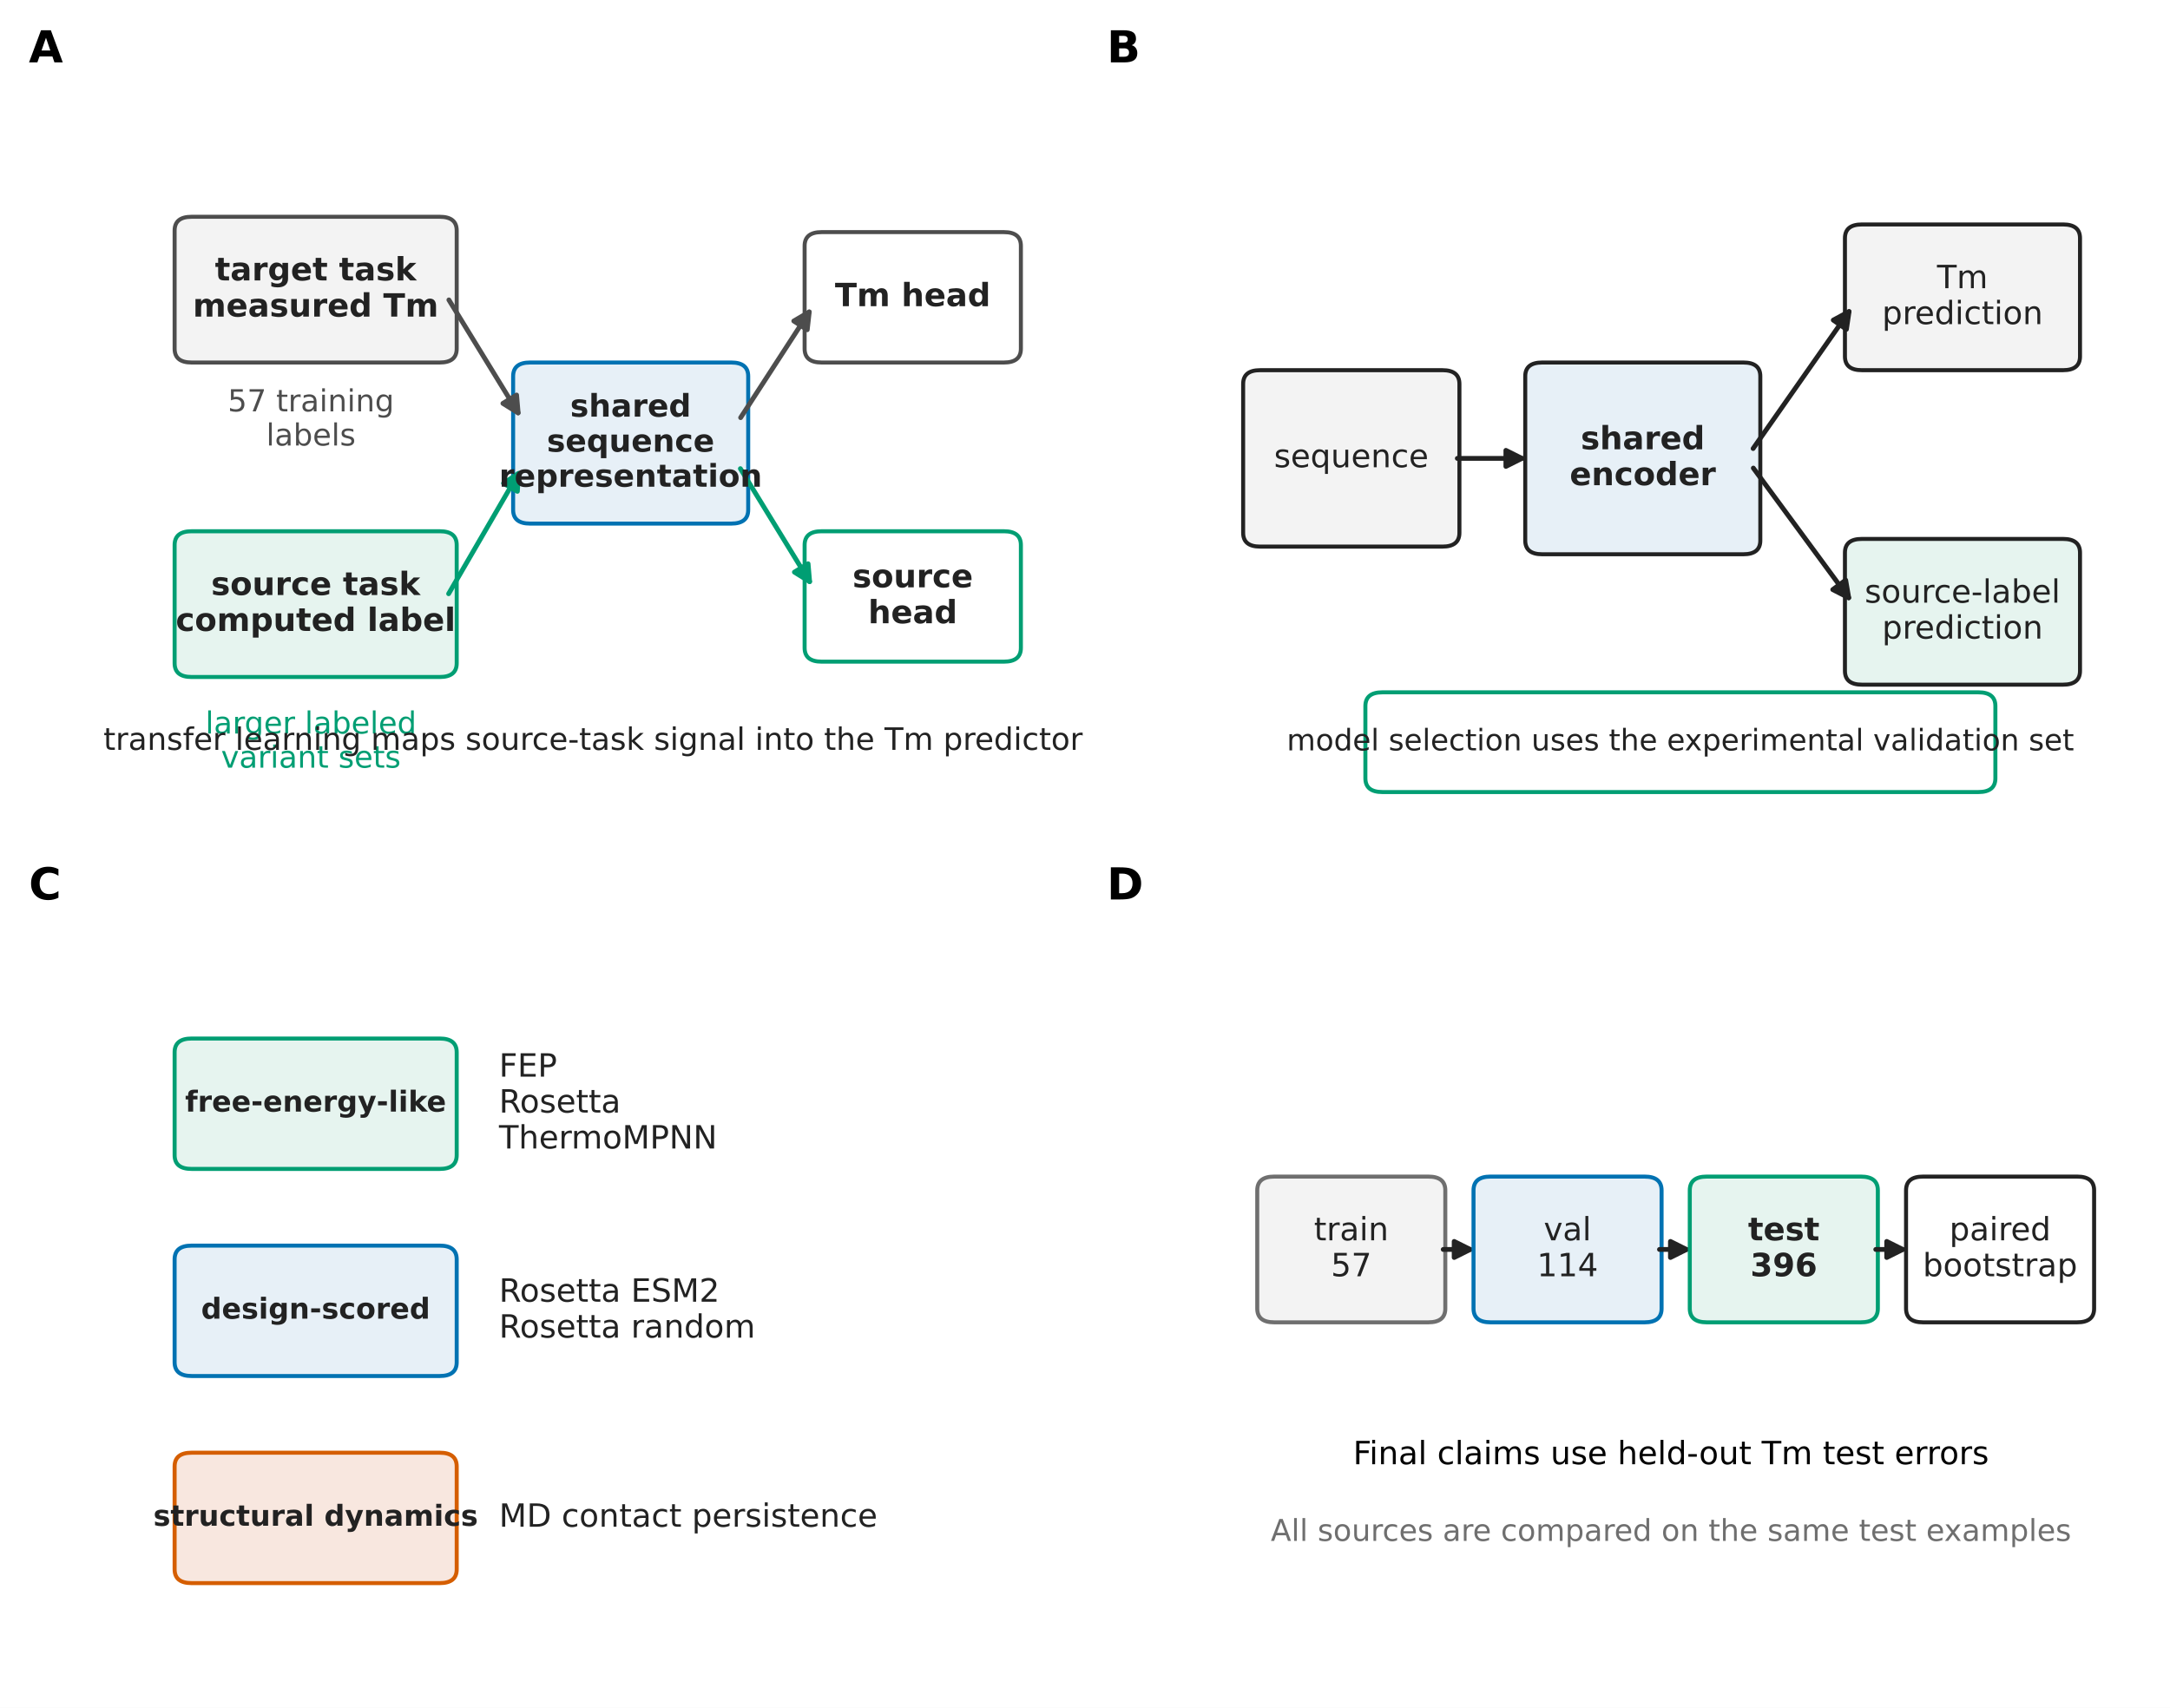
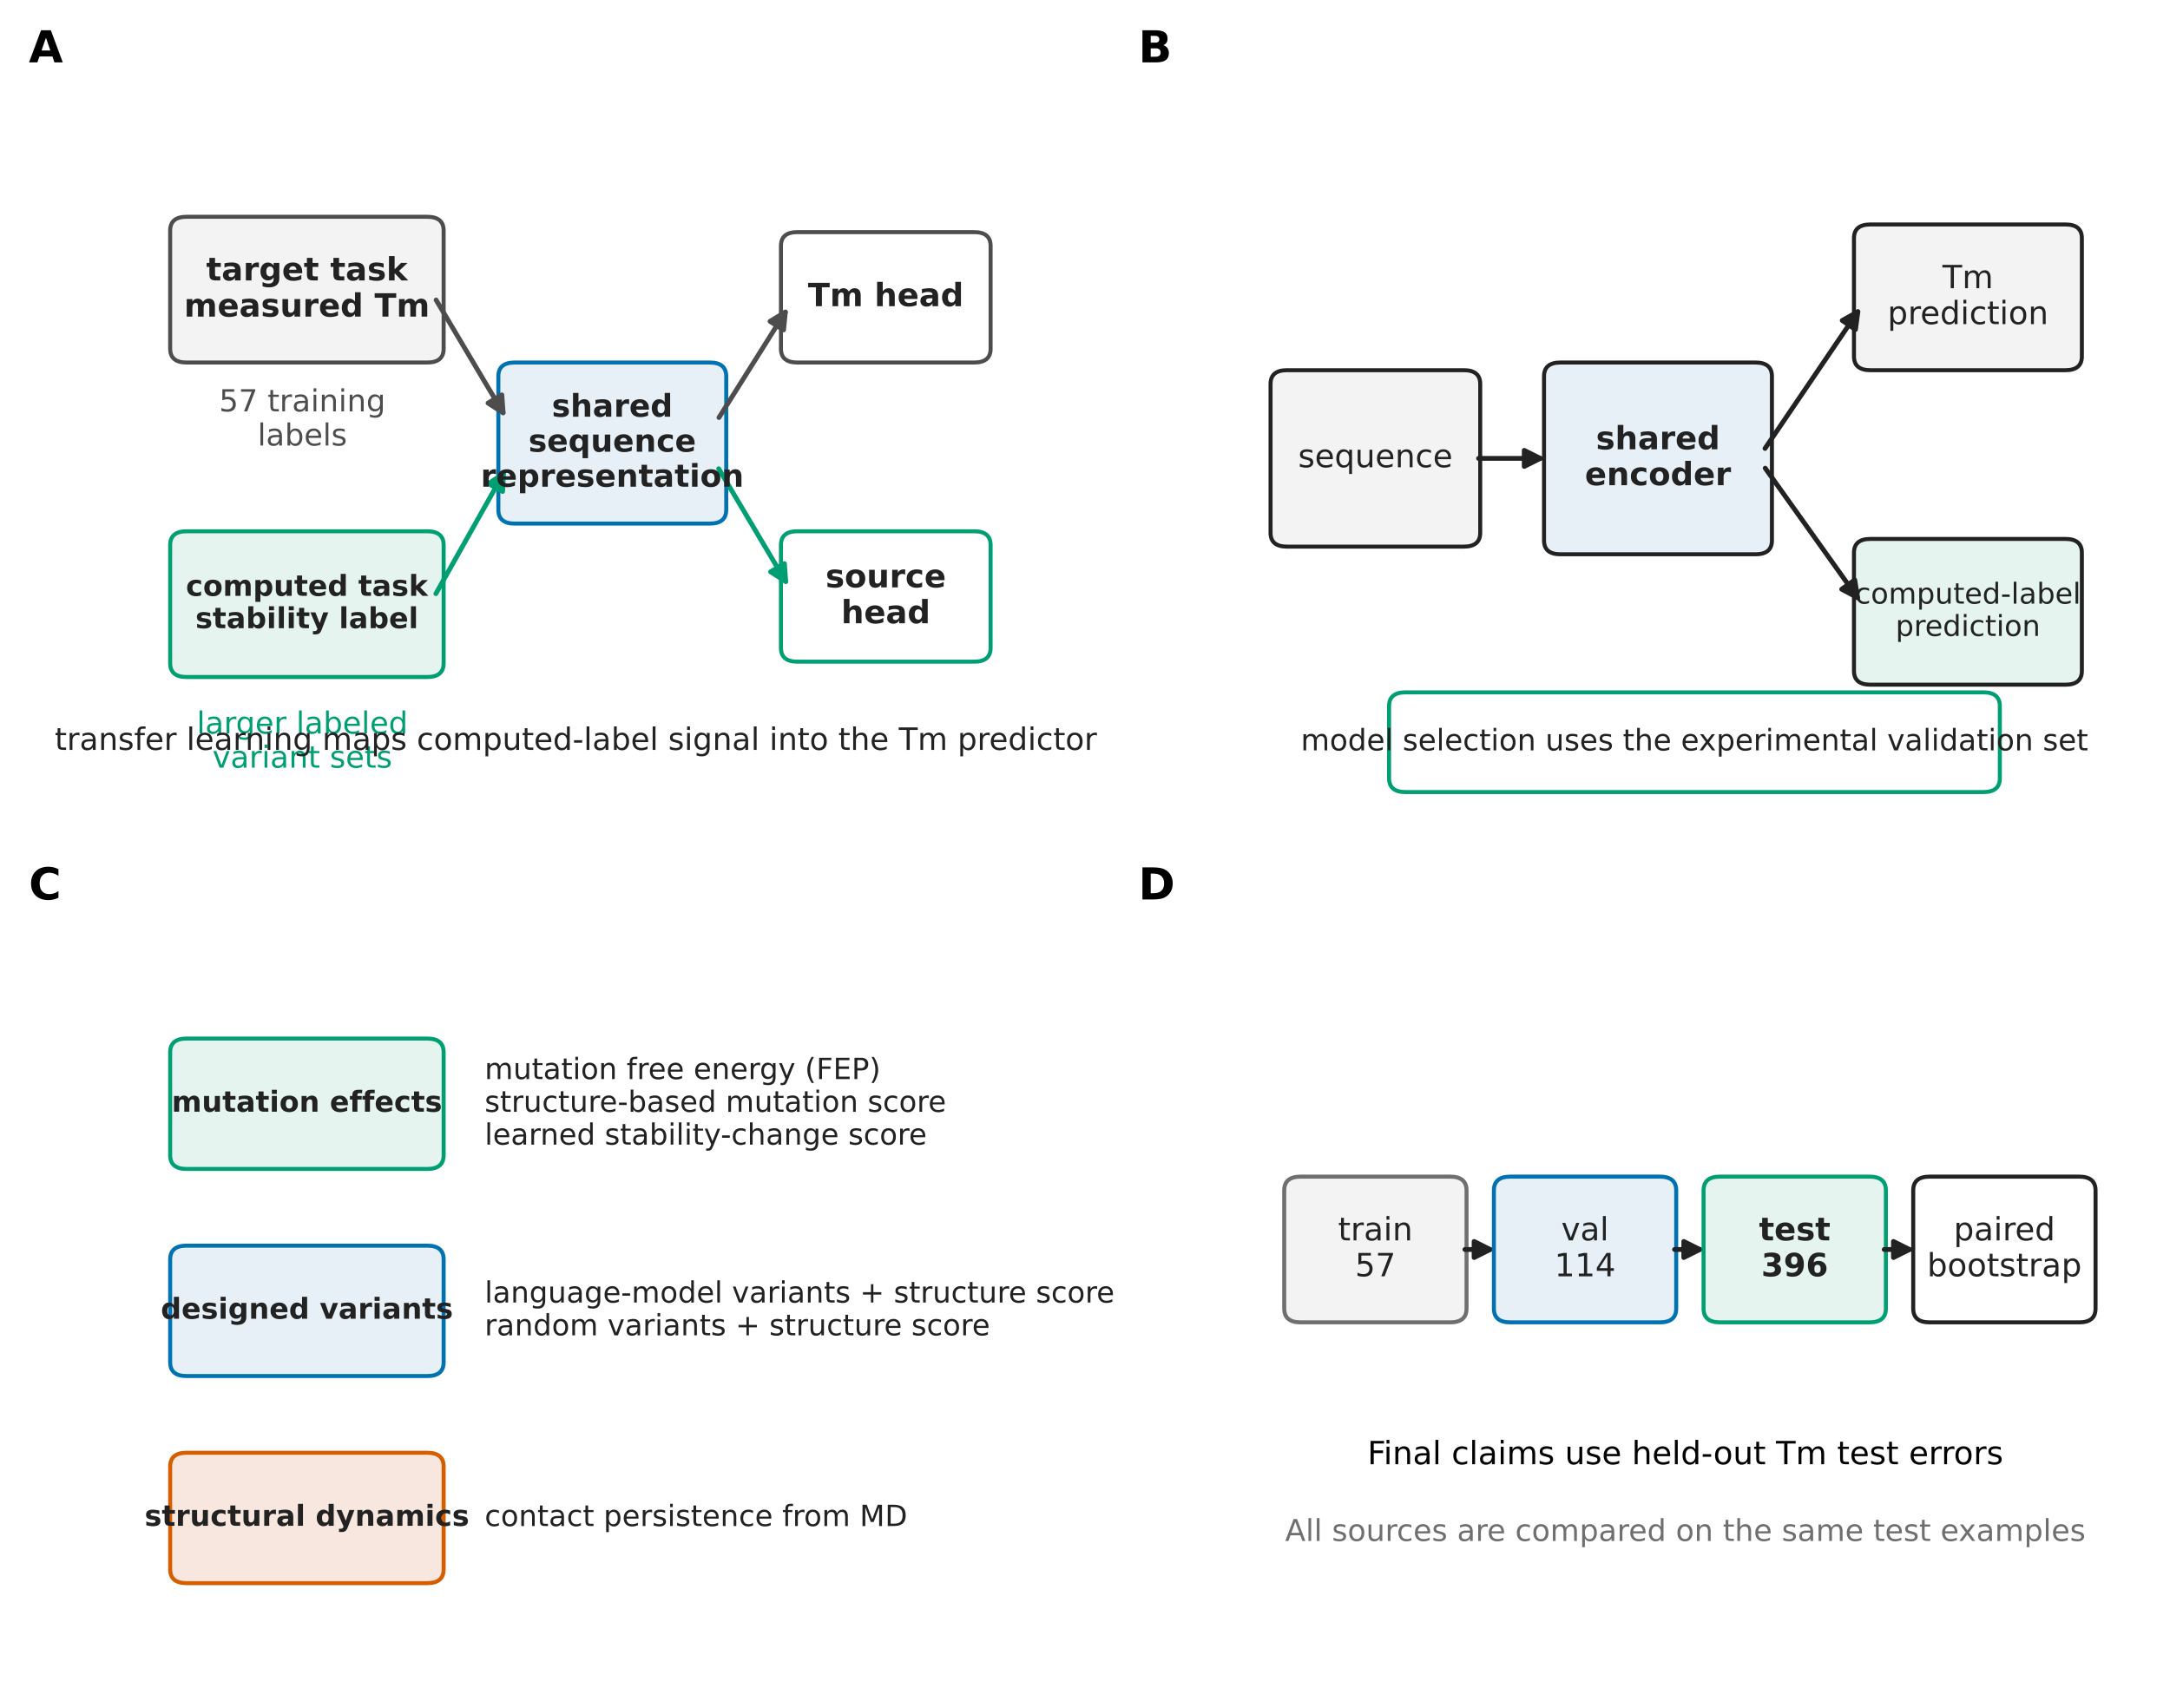
- <svg xmlns="http://www.w3.org/2000/svg" width="541.206pt" height="426pt" viewBox="0 0 541.206 426" version="1.1">
+ <svg xmlns="http://www.w3.org/2000/svg" width="541.191pt" height="426pt" viewBox="0 0 541.191 426" version="1.1">
  <defs>
    <style type="text/css">*{stroke-linejoin: round; stroke-linecap: butt}</style>
  </defs>
  <g id="figure_1">
    <g id="patch_1">
-       <path d="M 0 426  L 541.206 426  L 541.206 0  L 0 0  z " style="fill: #ffffff" />
+       <path d="M 0 426  L 541.191 426  L 541.191 0  L 0 0  z " style="fill: #ffffff" />
    </g>
    <g id="axes_1">
      <g id="patch_2">
-         <path d="M 30.651 210  L 265.166 210  L 265.166 18.679  L 30.651 18.679  z " style="fill: #ffffff" />
+         <path d="M 29.935 210  L 257.285 210  L 257.285 18.679  L 29.935 18.679  z " style="fill: #ffffff" />
      </g>
      <g id="patch_3">
-         <path d="M 47.771 90.424  L 109.683 90.424  Q 113.904 90.424 113.904 86.981  L 113.904 57.517  Q 113.904 54.073 109.683 54.073  L 47.771 54.073  Q 43.55 54.073 43.55 57.517  L 43.55 86.981  Q 43.55 90.424 47.771 90.424  z " clip-path="url(#p9fc28507fa)" style="fill: #f3f3f3; stroke: #4d4d4d; stroke-linejoin: miter" />
+         <path d="M 46.532 90.424  L 106.552 90.424  Q 110.644 90.424 110.644 86.981  L 110.644 57.517  Q 110.644 54.073 106.552 54.073  L 46.532 54.073  Q 42.439 54.073 42.439 57.517  L 42.439 86.981  Q 42.439 90.424 46.532 90.424  z " clip-path="url(#p3727a28bfd)" style="fill: #f3f3f3; stroke: #4d4d4d; stroke-linejoin: miter" />
      </g>
      <g id="patch_4">
-         <path d="M 47.771 168.866  L 109.683 168.866  Q 113.904 168.866 113.904 165.422  L 113.904 135.959  Q 113.904 132.515 109.683 132.515  L 47.771 132.515  Q 43.55 132.515 43.55 135.959  L 43.55 165.422  Q 43.55 168.866 47.771 168.866  z " clip-path="url(#p9fc28507fa)" style="fill: #e6f4ef; stroke: #009e73; stroke-linejoin: miter" />
+         <path d="M 46.532 168.866  L 106.552 168.866  Q 110.644 168.866 110.644 165.422  L 110.644 135.959  Q 110.644 132.515 106.552 132.515  L 46.532 132.515  Q 42.439 132.515 42.439 135.959  L 42.439 165.422  Q 42.439 168.866 46.532 168.866  z " clip-path="url(#p3727a28bfd)" style="fill: #e6f4ef; stroke: #009e73; stroke-linejoin: miter" />
      </g>
      <g id="patch_5">
-         <path d="M 132.196 130.602  L 182.382 130.602  Q 186.604 130.602 186.604 127.158  L 186.604 93.868  Q 186.604 90.424 182.382 90.424  L 132.196 90.424  Q 127.975 90.424 127.975 93.868  L 127.975 127.158  Q 127.975 130.602 132.196 130.602  z " clip-path="url(#p9fc28507fa)" style="fill: #e7f0f7; stroke: #0072b2; stroke-linejoin: miter" />
+         <path d="M 128.378 130.602  L 177.031 130.602  Q 181.123 130.602 181.123 127.158  L 181.123 93.868  Q 181.123 90.424 177.031 90.424  L 128.378 90.424  Q 124.285 90.424 124.285 93.868  L 124.285 127.158  Q 124.285 130.602 128.378 130.602  z " clip-path="url(#p3727a28bfd)" style="fill: #e7f0f7; stroke: #0072b2; stroke-linejoin: miter" />
      </g>
      <g id="patch_6">
-         <path d="M 204.896 90.424  L 250.392 90.424  Q 254.613 90.424 254.613 86.981  L 254.613 61.344  Q 254.613 57.9 250.392 57.9  L 204.896 57.9  Q 200.675 57.9 200.675 61.344  L 200.675 86.981  Q 200.675 90.424 204.896 90.424  z " clip-path="url(#p9fc28507fa)" style="fill: #ffffff; stroke: #4d4d4d; stroke-linejoin: miter" />
+         <path d="M 198.856 90.424  L 242.962 90.424  Q 247.055 90.424 247.055 86.981  L 247.055 61.344  Q 247.055 57.9 242.962 57.9  L 198.856 57.9  Q 194.764 57.9 194.764 61.344  L 194.764 86.981  Q 194.764 90.424 198.856 90.424  z " clip-path="url(#p3727a28bfd)" style="fill: #ffffff; stroke: #4d4d4d; stroke-linejoin: miter" />
      </g>
      <g id="patch_7">
-         <path d="M 204.896 165.039  L 250.392 165.039  Q 254.613 165.039 254.613 161.595  L 254.613 135.959  Q 254.613 132.515 250.392 132.515  L 204.896 132.515  Q 200.675 132.515 200.675 135.959  L 200.675 161.595  Q 200.675 165.039 204.896 165.039  z " clip-path="url(#p9fc28507fa)" style="fill: #ffffff; stroke: #009e73; stroke-linejoin: miter" />
+         <path d="M 198.856 165.039  L 242.962 165.039  Q 247.055 165.039 247.055 161.595  L 247.055 135.959  Q 247.055 132.515 242.962 132.515  L 198.856 132.515  Q 194.764 132.515 194.764 135.959  L 194.764 161.595  Q 194.764 165.039 198.856 165.039  z " clip-path="url(#p3727a28bfd)" style="fill: #ffffff; stroke: #009e73; stroke-linejoin: miter" />
      </g>
      <g id="patch_8">
-         <path d="M 111.956 74.809  Q 120.941 89.469 129.225 102.986  " clip-path="url(#p9fc28507fa)" style="fill: none; stroke: #4d4d4d; stroke-width: 1.2; stroke-linecap: round" />
-         <path d="M 128.84 98.531  L 129.225 102.986  L 125.429 100.621  z " clip-path="url(#p9fc28507fa)" style="fill: #4d4d4d; stroke: #4d4d4d; stroke-width: 1.2; stroke-linecap: round" />
+         <path d="M 108.765 74.826  Q 117.464 89.467 125.478 102.955  " clip-path="url(#p3727a28bfd)" style="fill: none; stroke: #4d4d4d; stroke-width: 1.2; stroke-linecap: round" />
+         <path d="M 125.154 98.494  L 125.478 102.955  L 121.716 100.537  z " clip-path="url(#p3727a28bfd)" style="fill: #4d4d4d; stroke: #4d4d4d; stroke-width: 1.2; stroke-linecap: round" />
      </g>
      <g id="patch_9">
-         <path d="M 111.892 148.097  Q 120.94 132.514 129.314 118.092  " clip-path="url(#p9fc28507fa)" style="fill: none; stroke: #009e73; stroke-width: 1.2; stroke-linecap: round" />
-         <path d="M 125.576 120.547  L 129.314 118.092  L 129.035 122.555  z " clip-path="url(#p9fc28507fa)" style="fill: #009e73; stroke: #009e73; stroke-width: 1.2; stroke-linecap: round" />
+         <path d="M 108.707 148.074  Q 117.465 132.514 125.566 118.123  " clip-path="url(#p3727a28bfd)" style="fill: none; stroke: #009e73; stroke-width: 1.2; stroke-linecap: round" />
+         <path d="M 121.861 120.628  L 125.566 118.123  L 125.346 122.59  z " clip-path="url(#p3727a28bfd)" style="fill: #009e73; stroke: #009e73; stroke-width: 1.2; stroke-linecap: round" />
      </g>
      <g id="patch_10">
-         <path d="M 184.717 104.173  Q 193.638 90.426 201.829 77.804  " clip-path="url(#p9fc28507fa)" style="fill: none; stroke: #4d4d4d; stroke-width: 1.2; stroke-linecap: round" />
-         <path d="M 197.974 80.071  L 201.829 77.804  L 201.329 82.248  z " clip-path="url(#p9fc28507fa)" style="fill: #4d4d4d; stroke: #4d4d4d; stroke-width: 1.2; stroke-linecap: round" />
+         <path d="M 179.309 104.15  Q 187.944 90.424 195.864 77.834  " clip-path="url(#p3727a28bfd)" style="fill: none; stroke: #4d4d4d; stroke-width: 1.2; stroke-linecap: round" />
+         <path d="M 192.041 80.155  L 195.864 77.834  L 195.427 82.285  z " clip-path="url(#p3727a28bfd)" style="fill: #4d4d4d; stroke: #4d4d4d; stroke-width: 1.2; stroke-linecap: round" />
      </g>
      <g id="patch_11">
-         <path d="M 184.655 116.899  Q 193.64 131.56 201.924 145.077  " clip-path="url(#p9fc28507fa)" style="fill: none; stroke: #009e73; stroke-width: 1.2; stroke-linecap: round" />
-         <path d="M 201.539 140.621  L 201.924 145.077  L 198.129 142.711  z " clip-path="url(#p9fc28507fa)" style="fill: #009e73; stroke: #009e73; stroke-width: 1.2; stroke-linecap: round" />
+         <path d="M 179.244 116.916  Q 187.943 131.557 195.957 145.045  " clip-path="url(#p3727a28bfd)" style="fill: none; stroke: #009e73; stroke-width: 1.2; stroke-linecap: round" />
+         <path d="M 195.633 140.585  L 195.957 145.045  L 192.194 142.628  z " clip-path="url(#p3727a28bfd)" style="fill: #009e73; stroke: #009e73; stroke-width: 1.2; stroke-linecap: round" />
      </g>
      <g id="matplotlib.axis_1" />
      <g id="matplotlib.axis_2" />
      <g id="text_1">
-         <text style="font-weight: 700; font-size: 8px; font-family: 'DejaVu Sans'; fill: #222222" transform="translate(53.61073 69.94603)">target task</text>
-         <text style="font-weight: 700; font-size: 8px; font-family: 'DejaVu Sans'; fill: #222222" transform="translate(48.0801 78.96678)">measured Tm</text>
+         <text style="font-weight: 700; font-size: 8px; font-family: 'DejaVu Sans'; fill: #222222" transform="translate(51.42561 69.94603)">target task</text>
+         <text style="font-weight: 700; font-size: 8px; font-family: 'DejaVu Sans'; fill: #222222" transform="translate(45.89499 78.96678)">measured Tm</text>
      </g>
      <g id="text_2">
-         <text style="font-weight: 700; font-size: 8px; font-family: 'DejaVu Sans'; fill: #222222" transform="translate(52.64948 148.4186)">source task</text>
-         <text style="font-weight: 700; font-size: 8px; font-family: 'DejaVu Sans'; fill: #222222" transform="translate(43.8301 157.3769)">computed label</text>
+         <text style="font-weight: 700; font-size: 7.2px; font-family: 'DejaVu Sans'; fill: #222222" transform="translate(46.3643 148.6176)">computed task</text>
+         <text style="font-weight: 700; font-size: 7.2px; font-family: 'DejaVu Sans'; fill: #222222" transform="translate(48.73299 156.6801)">stability label</text>
      </g>
      <g id="text_3">
-         <text style="font-weight: 700; font-size: 7.8px; font-family: 'DejaVu Sans'; fill: #222222" transform="translate(142.2 103.931)">shared</text>
-         <text style="font-weight: 700; font-size: 7.8px; font-family: 'DejaVu Sans'; fill: #222222" transform="translate(136.3763 112.6653)">sequence</text>
-         <text style="font-weight: 700; font-size: 7.8px; font-family: 'DejaVu Sans'; fill: #222222" transform="translate(124.4654 121.3996)">representation</text>
+         <text style="font-weight: 700; font-size: 7.8px; font-family: 'DejaVu Sans'; fill: #222222" transform="translate(137.6149 103.931)">shared</text>
+         <text style="font-weight: 700; font-size: 7.8px; font-family: 'DejaVu Sans'; fill: #222222" transform="translate(131.7911 112.6653)">sequence</text>
+         <text style="font-weight: 700; font-size: 7.8px; font-family: 'DejaVu Sans'; fill: #222222" transform="translate(119.8803 121.3996)">representation</text>
      </g>
      <g id="text_4">
-         <text style="font-weight: 700; font-size: 8px; font-family: 'DejaVu Sans'; text-anchor: middle; fill: #222222" x="227.644" y="76.37" transform="rotate(-0 227.6438 76.36961)">Tm head</text>
+         <text style="font-weight: 700; font-size: 8px; font-family: 'DejaVu Sans'; text-anchor: middle; fill: #222222" x="220.909" y="76.37" transform="rotate(-0 220.9093 76.36961)">Tm head</text>
      </g>
      <g id="text_5">
-         <text style="font-weight: 700; font-size: 8px; font-family: 'DejaVu Sans'; fill: #222222" transform="translate(212.6107 146.5054)">source</text>
-         <text style="font-weight: 700; font-size: 8px; font-family: 'DejaVu Sans'; fill: #222222" transform="translate(216.5207 155.4636)">head</text>
+         <text style="font-weight: 700; font-size: 8px; font-family: 'DejaVu Sans'; fill: #222222" transform="translate(205.8762 146.5054)">source</text>
+         <text style="font-weight: 700; font-size: 8px; font-family: 'DejaVu Sans'; fill: #222222" transform="translate(209.7862 155.4636)">head</text>
      </g>
      <g id="text_6">
-         <text style="font-size: 7.6px; font-family: 'DejaVu Sans'; fill: #4d4d4d" transform="translate(56.79037 102.6153)">57 training</text>
-         <text style="font-size: 7.6px; font-family: 'DejaVu Sans'; fill: #4d4d4d" transform="translate(66.38418 111.1256)">labels</text>
+         <text style="font-size: 7.6px; font-family: 'DejaVu Sans'; fill: #4d4d4d" transform="translate(54.64108 102.6153)">57 training</text>
+         <text style="font-size: 7.6px; font-family: 'DejaVu Sans'; fill: #4d4d4d" transform="translate(64.23489 111.1256)">labels</text>
      </g>
      <g id="text_7">
-         <text style="font-size: 7.6px; font-family: 'DejaVu Sans'; fill: #009e73" transform="translate(51.21268 182.9698)">larger labeled</text>
-         <text style="font-size: 7.6px; font-family: 'DejaVu Sans'; fill: #009e73" transform="translate(55.13737 191.4802)">variant sets</text>
+         <text style="font-size: 7.6px; font-family: 'DejaVu Sans'; fill: #009e73" transform="translate(49.06339 182.9698)">larger labeled</text>
+         <text style="font-size: 7.6px; font-family: 'DejaVu Sans'; fill: #009e73" transform="translate(52.98808 191.4802)">variant sets</text>
      </g>
      <g id="text_8">
-         <text style="font-size: 7.7px; font-family: 'DejaVu Sans'; text-anchor: middle; fill: #222222" x="147.909" y="187.041" transform="rotate(-0 147.9088 187.0411)">transfer learning maps source-task signal into the Tm predictor</text>
+         <text style="font-size: 7.7px; font-family: 'DejaVu Sans'; text-anchor: middle; fill: #222222" x="143.61" y="187.041" transform="rotate(-0 143.6102 187.0411)">transfer learning maps computed-label signal into the Tm predictor</text>
      </g>
      <g id="text_9">
        <text style="font-weight: 700; font-size: 11px; font-family: 'DejaVu Sans'; text-anchor: start" x="7.2" y="15.558" transform="rotate(-0 7.2 15.55828)">A</text>
      </g>
    </g>
    <g id="axes_2">
      <g id="patch_12">
-         <path d="M 299.491 210  L 534.006 210  L 534.006 18.679  L 299.491 18.679  z " style="fill: #ffffff" />
+         <path d="M 306.64 210  L 533.991 210  L 533.991 18.679  L 306.64 18.679  z " style="fill: #ffffff" />
      </g>
      <g id="patch_13">
-         <path d="M 314.266 136.341  L 359.762 136.341  Q 363.983 136.341 363.983 132.897  L 363.983 95.781  Q 363.983 92.338 359.762 92.338  L 314.266 92.338  Q 310.045 92.338 310.045 95.781  L 310.045 132.897  Q 310.045 136.341 314.266 136.341  z " clip-path="url(#pe6a074acd5)" style="fill: #f3f3f3; stroke: #222222; stroke-linejoin: miter" />
+         <path d="M 320.964 136.341  L 365.07 136.341  Q 369.162 136.341 369.162 132.897  L 369.162 95.781  Q 369.162 92.338 365.07 92.338  L 320.964 92.338  Q 316.871 92.338 316.871 95.781  L 316.871 132.897  Q 316.871 136.341 320.964 136.341  z " clip-path="url(#p5c2b5d89ab)" style="fill: #f3f3f3; stroke: #222222; stroke-linejoin: miter" />
      </g>
      <g id="patch_14">
-         <path d="M 384.62 138.254  L 434.806 138.254  Q 439.028 138.254 439.028 134.811  L 439.028 93.868  Q 439.028 90.424 434.806 90.424  L 384.62 90.424  Q 380.399 90.424 380.399 93.868  L 380.399 134.811  Q 380.399 138.254 384.62 138.254  z " clip-path="url(#pe6a074acd5)" style="fill: #e7f0f7; stroke: #222222; stroke-linejoin: miter" />
+         <path d="M 389.169 138.254  L 437.822 138.254  Q 441.914 138.254 441.914 134.811  L 441.914 93.868  Q 441.914 90.424 437.822 90.424  L 389.169 90.424  Q 385.076 90.424 385.076 93.868  L 385.076 134.811  Q 385.076 138.254 389.169 138.254  z " clip-path="url(#p5c2b5d89ab)" style="fill: #e7f0f7; stroke: #222222; stroke-linejoin: miter" />
      </g>
      <g id="patch_15">
-         <path d="M 464.355 92.338  L 514.541 92.338  Q 518.763 92.338 518.763 88.894  L 518.763 59.43  Q 518.763 55.987 514.541 55.987  L 464.355 55.987  Q 460.134 55.987 460.134 59.43  L 460.134 88.894  Q 460.134 92.338 464.355 92.338  z " clip-path="url(#pe6a074acd5)" style="fill: #f3f3f3; stroke: #222222; stroke-linejoin: miter" />
+         <path d="M 466.468 92.338  L 515.121 92.338  Q 519.213 92.338 519.213 88.894  L 519.213 59.43  Q 519.213 55.987 515.121 55.987  L 466.468 55.987  Q 462.375 55.987 462.375 59.43  L 462.375 88.894  Q 462.375 92.338 466.468 92.338  z " clip-path="url(#p5c2b5d89ab)" style="fill: #f3f3f3; stroke: #222222; stroke-linejoin: miter" />
      </g>
      <g id="patch_16">
-         <path d="M 464.355 170.779  L 514.541 170.779  Q 518.763 170.779 518.763 167.335  L 518.763 137.872  Q 518.763 134.428 514.541 134.428  L 464.355 134.428  Q 460.134 134.428 460.134 137.872  L 460.134 167.335  Q 460.134 170.779 464.355 170.779  z " clip-path="url(#pe6a074acd5)" style="fill: #e6f4ef; stroke: #222222; stroke-linejoin: miter" />
+         <path d="M 466.468 170.779  L 515.121 170.779  Q 519.213 170.779 519.213 167.335  L 519.213 137.872  Q 519.213 134.428 515.121 134.428  L 466.468 134.428  Q 462.375 134.428 462.375 137.872  L 462.375 167.335  Q 462.375 170.779 466.468 170.779  z " clip-path="url(#p5c2b5d89ab)" style="fill: #e6f4ef; stroke: #222222; stroke-linejoin: miter" />
      </g>
      <g id="patch_17">
-         <path d="M 363.462 114.339  Q 372.189 114.339 379.574 114.339  " clip-path="url(#pe6a074acd5)" style="fill: none; stroke: #222222; stroke-width: 1.2; stroke-linecap: round" />
-         <path d="M 375.574 112.339  L 379.574 114.339  L 375.574 116.339  z " clip-path="url(#pe6a074acd5)" style="fill: #222222; stroke: #222222; stroke-width: 1.2; stroke-linecap: round" />
+         <path d="M 368.752 114.339  Q 377.118 114.339 384.143 114.339  " clip-path="url(#p5c2b5d89ab)" style="fill: none; stroke: #222222; stroke-width: 1.2; stroke-linecap: round" />
+         <path d="M 380.143 112.339  L 384.143 114.339  L 380.143 116.339  z " clip-path="url(#p5c2b5d89ab)" style="fill: #222222; stroke: #222222; stroke-width: 1.2; stroke-linecap: round" />
      </g>
      <g id="patch_18">
-         <path d="M 437.233 111.88  Q 449.582 94.249 461.161 77.717  " clip-path="url(#pe6a074acd5)" style="fill: none; stroke: #222222; stroke-width: 1.2; stroke-linecap: round" />
-         <path d="M 457.228 79.846  L 461.161 77.717  L 460.505 82.141  z " clip-path="url(#pe6a074acd5)" style="fill: #222222; stroke: #222222; stroke-width: 1.2; stroke-linecap: round" />
+         <path d="M 440.19 111.855  Q 452.145 94.25 463.346 77.754  " clip-path="url(#p5c2b5d89ab)" style="fill: none; stroke: #222222; stroke-width: 1.2; stroke-linecap: round" />
+         <path d="M 459.445 79.94  L 463.346 77.754  L 462.754 82.187  z " clip-path="url(#p5c2b5d89ab)" style="fill: #222222; stroke: #222222; stroke-width: 1.2; stroke-linecap: round" />
      </g>
      <g id="patch_19">
-         <path d="M 437.288 116.757  Q 449.581 133.471 461.079 149.105  " clip-path="url(#pe6a074acd5)" style="fill: none; stroke: #222222; stroke-width: 1.2; stroke-linecap: round" />
-         <path d="M 460.32 144.698  L 461.079 149.105  L 457.098 147.068  z " clip-path="url(#pe6a074acd5)" style="fill: #222222; stroke: #222222; stroke-width: 1.2; stroke-linecap: round" />
+         <path d="M 440.244 116.78  Q 452.144 133.471 463.265 149.069  " clip-path="url(#p5c2b5d89ab)" style="fill: none; stroke: #222222; stroke-width: 1.2; stroke-linecap: round" />
+         <path d="M 462.572 144.651  L 463.265 149.069  L 459.315 146.973  z " clip-path="url(#p5c2b5d89ab)" style="fill: #222222; stroke: #222222; stroke-width: 1.2; stroke-linecap: round" />
      </g>
      <g id="patch_20">
-         <path d="M 344.753 197.564  L 493.435 197.564  Q 497.656 197.564 497.656 194.12  L 497.656 176.136  Q 497.656 172.692 493.435 172.692  L 344.753 172.692  Q 340.531 172.692 340.531 176.136  L 340.531 194.12  Q 340.531 197.564 344.753 197.564  z " clip-path="url(#pe6a074acd5)" style="fill: #ffffff; stroke: #009e73; stroke-linejoin: miter" />
+         <path d="M 350.519 197.564  L 494.659 197.564  Q 498.752 197.564 498.752 194.12  L 498.752 176.136  Q 498.752 172.692 494.659 172.692  L 350.519 172.692  Q 346.427 172.692 346.427 176.136  L 346.427 194.12  Q 346.427 197.564 350.519 197.564  z " clip-path="url(#p5c2b5d89ab)" style="fill: #ffffff; stroke: #009e73; stroke-linejoin: miter" />
      </g>
      <g id="matplotlib.axis_3" />
      <g id="matplotlib.axis_4" />
      <g id="text_10">
-         <text style="font-size: 8px; font-family: 'DejaVu Sans'; text-anchor: middle; fill: #222222" x="337.014" y="116.547" transform="rotate(-0 337.0137 116.5469)">sequence</text>
+         <text style="font-size: 8px; font-family: 'DejaVu Sans'; text-anchor: middle; fill: #222222" x="343.017" y="116.547" transform="rotate(-0 343.0165 116.5469)">sequence</text>
      </g>
      <g id="text_11">
-         <text style="font-weight: 700; font-size: 8px; font-family: 'DejaVu Sans'; fill: #222222" transform="translate(394.237 112.0677)">shared</text>
-         <text style="font-weight: 700; font-size: 8px; font-family: 'DejaVu Sans'; fill: #222222" transform="translate(391.4845 121.026)">encoder</text>
+         <text style="font-weight: 700; font-size: 8px; font-family: 'DejaVu Sans'; fill: #222222" transform="translate(398.0189 112.0677)">shared</text>
+         <text style="font-weight: 700; font-size: 8px; font-family: 'DejaVu Sans'; fill: #222222" transform="translate(395.2664 121.026)">encoder</text>
      </g>
      <g id="text_12">
-         <text style="font-size: 8px; font-family: 'DejaVu Sans'; fill: #222222" transform="translate(483.1089 71.89048)">Tm</text>
-         <text style="font-size: 8px; font-family: 'DejaVu Sans'; fill: #222222" transform="translate(469.3814 80.84873)">prediction</text>
+         <text style="font-size: 8px; font-family: 'DejaVu Sans'; fill: #222222" transform="translate(484.4549 71.89048)">Tm</text>
+         <text style="font-size: 8px; font-family: 'DejaVu Sans'; fill: #222222" transform="translate(470.7274 80.84873)">prediction</text>
      </g>
      <g id="text_13">
-         <text style="font-size: 8px; font-family: 'DejaVu Sans'; fill: #222222" transform="translate(465.0495 150.3318)">source-label</text>
-         <text style="font-size: 8px; font-family: 'DejaVu Sans'; fill: #222222" transform="translate(469.3814 159.2901)">prediction</text>
+         <text style="font-size: 7.2px; font-family: 'DejaVu Sans'; fill: #222222" transform="translate(462.6209 150.559)">computed-label</text>
+         <text style="font-size: 7.2px; font-family: 'DejaVu Sans'; fill: #222222" transform="translate(472.7341 158.6214)">prediction</text>
      </g>
      <g id="text_14">
-         <text style="font-size: 7.4px; font-family: 'DejaVu Sans'; text-anchor: middle; fill: #222222" x="419.094" y="187.17" transform="rotate(-0 419.0938 187.1698)">model selection uses the experimental validation set</text>
+         <text style="font-size: 7.4px; font-family: 'DejaVu Sans'; text-anchor: middle; fill: #222222" x="422.589" y="187.17" transform="rotate(-0 422.5892 187.1698)">model selection uses the experimental validation set</text>
      </g>
      <g id="text_15">
-         <text style="font-weight: 700; font-size: 11px; font-family: 'DejaVu Sans'; text-anchor: start" x="276.04" y="15.558" transform="rotate(-0 276.0399 15.55828)">B</text>
+         <text style="font-weight: 700; font-size: 11px; font-family: 'DejaVu Sans'; text-anchor: start" x="283.905" y="15.558" transform="rotate(-0 283.9054 15.55828)">B</text>
      </g>
    </g>
    <g id="axes_3">
      <g id="patch_21">
-         <path d="M 30.651 418.8  L 265.166 418.8  L 265.166 227.479  L 30.651 227.479  z " style="fill: #ffffff" />
+         <path d="M 29.935 418.8  L 257.285 418.8  L 257.285 227.479  L 29.935 227.479  z " style="fill: #ffffff" />
      </g>
      <g id="patch_22">
-         <path d="M 47.771 291.572  L 109.683 291.572  Q 113.904 291.572 113.904 288.128  L 113.904 262.491  Q 113.904 259.047 109.683 259.047  L 47.771 259.047  Q 43.55 259.047 43.55 262.491  L 43.55 288.128  Q 43.55 291.572 47.771 291.572  z " clip-path="url(#p75b06c0f30)" style="fill: #e6f4ef; stroke: #009e73; stroke-linejoin: miter" />
+         <path d="M 46.532 291.572  L 106.552 291.572  Q 110.644 291.572 110.644 288.128  L 110.644 262.491  Q 110.644 259.047 106.552 259.047  L 46.532 259.047  Q 42.439 259.047 42.439 262.491  L 42.439 288.128  Q 42.439 291.572 46.532 291.572  z " clip-path="url(#pf5273b7637)" style="fill: #e6f4ef; stroke: #009e73; stroke-linejoin: miter" />
      </g>
      <g id="patch_23">
-         <path d="M 47.771 343.228  L 109.683 343.228  Q 113.904 343.228 113.904 339.784  L 113.904 314.147  Q 113.904 310.704 109.683 310.704  L 47.771 310.704  Q 43.55 310.704 43.55 314.147  L 43.55 339.784  Q 43.55 343.228 47.771 343.228  z " clip-path="url(#p75b06c0f30)" style="fill: #e7f0f7; stroke: #0072b2; stroke-linejoin: miter" />
+         <path d="M 46.532 343.228  L 106.552 343.228  Q 110.644 343.228 110.644 339.784  L 110.644 314.147  Q 110.644 310.704 106.552 310.704  L 46.532 310.704  Q 42.439 310.704 42.439 314.147  L 42.439 339.784  Q 42.439 343.228 46.532 343.228  z " clip-path="url(#pf5273b7637)" style="fill: #e7f0f7; stroke: #0072b2; stroke-linejoin: miter" />
      </g>
      <g id="patch_24">
-         <path d="M 47.771 394.884  L 109.683 394.884  Q 113.904 394.884 113.904 391.441  L 113.904 365.804  Q 113.904 362.36 109.683 362.36  L 47.771 362.36  Q 43.55 362.36 43.55 365.804  L 43.55 391.441  Q 43.55 394.884 47.771 394.884  z " clip-path="url(#p75b06c0f30)" style="fill: #f8e7df; stroke: #d55e00; stroke-linejoin: miter" />
+         <path d="M 46.532 394.884  L 106.552 394.884  Q 110.644 394.884 110.644 391.441  L 110.644 365.804  Q 110.644 362.36 106.552 362.36  L 46.532 362.36  Q 42.439 362.36 42.439 365.804  L 42.439 391.441  Q 42.439 394.884 46.532 394.884  z " clip-path="url(#pf5273b7637)" style="fill: #f8e7df; stroke: #d55e00; stroke-linejoin: miter" />
      </g>
      <g id="matplotlib.axis_5" />
      <g id="matplotlib.axis_6" />
      <g id="text_16">
-         <text style="font-weight: 700; font-size: 7.2px; font-family: 'DejaVu Sans'; text-anchor: middle; fill: #222222" x="78.727" y="277.268" transform="rotate(-0 78.72698 277.2679)">free-energy-like</text>
+         <text style="font-weight: 700; font-size: 7.2px; font-family: 'DejaVu Sans'; text-anchor: middle; fill: #222222" x="76.542" y="277.296" transform="rotate(-0 76.54186 277.296)">mutation effects</text>
      </g>
      <g id="text_17">
-         <text style="font-size: 8px; font-family: 'DejaVu Sans'; fill: #222222" transform="translate(124.4573 268.5585)">FEP</text>
-         <text style="font-size: 8px; font-family: 'DejaVu Sans'; fill: #222222" transform="translate(124.4573 277.5168)">Rosetta</text>
-         <text style="font-size: 8px; font-family: 'DejaVu Sans'; fill: #222222" transform="translate(124.4573 286.475)">ThermoMPNN</text>
+         <text style="font-size: 7.3px; font-family: 'DejaVu Sans'; fill: #222222" transform="translate(120.8752 269.1492)">mutation free energy (FEP)</text>
+         <text style="font-size: 7.3px; font-family: 'DejaVu Sans'; fill: #222222" transform="translate(120.8752 277.3236)">structure-based mutation score</text>
+         <text style="font-size: 7.3px; font-family: 'DejaVu Sans'; fill: #222222" transform="translate(120.8752 285.498)">learned stability-change score</text>
      </g>
      <g id="text_18">
-         <text style="font-weight: 700; font-size: 7.2px; font-family: 'DejaVu Sans'; text-anchor: middle; fill: #222222" x="78.727" y="328.924" transform="rotate(-0 78.72698 328.9244)">design-scored</text>
+         <text style="font-weight: 700; font-size: 7.2px; font-family: 'DejaVu Sans'; text-anchor: middle; fill: #222222" x="76.542" y="328.924" transform="rotate(-0 76.54186 328.9244)">designed variants</text>
      </g>
      <g id="text_19">
-         <text style="font-size: 8px; font-family: 'DejaVu Sans'; fill: #222222" transform="translate(124.4573 324.6941)">Rosetta ESM2</text>
-         <text style="font-size: 8px; font-family: 'DejaVu Sans'; fill: #222222" transform="translate(124.4573 333.6524)">Rosetta random</text>
+         <text style="font-size: 7.3px; font-family: 'DejaVu Sans'; fill: #222222" transform="translate(120.8752 324.8929)">language-model variants + structure score</text>
+         <text style="font-size: 7.3px; font-family: 'DejaVu Sans'; fill: #222222" transform="translate(120.8752 333.0673)">random variants + structure score</text>
      </g>
      <g id="text_20">
-         <text style="font-weight: 700; font-size: 7.2px; font-family: 'DejaVu Sans'; text-anchor: middle; fill: #222222" x="78.727" y="380.581" transform="rotate(-0 78.72698 380.5809)">structural dynamics</text>
+         <text style="font-weight: 700; font-size: 7.2px; font-family: 'DejaVu Sans'; text-anchor: middle; fill: #222222" x="76.542" y="380.581" transform="rotate(-0 76.54186 380.5809)">structural dynamics</text>
      </g>
      <g id="text_21">
-         <text style="font-size: 8px; font-family: 'DejaVu Sans'; text-anchor: start; fill: #222222" x="124.457" y="380.83" transform="rotate(-0 124.4573 380.8298)">MD contact persistence</text>
+         <text style="font-size: 7.3px; font-family: 'DejaVu Sans'; text-anchor: start; fill: #222222" x="120.875" y="380.637" transform="rotate(-0 120.8752 380.6366)">contact persistence from MD</text>
      </g>
      <g id="text_22">
        <text style="font-weight: 700; font-size: 11px; font-family: 'DejaVu Sans'; text-anchor: start" x="7.2" y="224.358" transform="rotate(-0 7.2 224.3583)">C</text>
      </g>
    </g>
    <g id="axes_4">
      <g id="patch_25">
-         <path d="M 299.491 418.8  L 534.006 418.8  L 534.006 227.479  L 299.491 227.479  z " style="fill: #ffffff" />
+         <path d="M 306.64 418.8  L 533.991 418.8  L 533.991 227.479  L 306.64 227.479  z " style="fill: #ffffff" />
      </g>
      <g id="patch_26">
-         <path d="M 317.784 329.836  L 356.244 329.836  Q 360.465 329.836 360.465 326.392  L 360.465 296.928  Q 360.465 293.485 356.244 293.485  L 317.784 293.485  Q 313.562 293.485 313.562 296.928  L 313.562 326.392  Q 313.562 329.836 317.784 329.836  z " clip-path="url(#p187842bba8)" style="fill: #f3f3f3; stroke: #6f6f6f; stroke-linejoin: miter" />
+         <path d="M 324.374 329.836  L 361.659 329.836  Q 365.752 329.836 365.752 326.392  L 365.752 296.928  Q 365.752 293.485 361.659 293.485  L 324.374 293.485  Q 320.281 293.485 320.281 296.928  L 320.281 326.392  Q 320.281 329.836 324.374 329.836  z " clip-path="url(#p7da8bf3b42)" style="fill: #f3f3f3; stroke: #6f6f6f; stroke-linejoin: miter" />
      </g>
      <g id="patch_27">
-         <path d="M 359.946 311.66  Q 363.984 311.66 366.679 311.66  " clip-path="url(#p187842bba8)" style="fill: none; stroke: #222222; stroke-width: 1.2; stroke-linecap: round" />
-         <path d="M 362.679 309.66  L 366.679 311.66  L 362.679 313.66  z " clip-path="url(#p187842bba8)" style="fill: #222222; stroke: #222222; stroke-width: 1.2; stroke-linecap: round" />
+         <path d="M 365.342 311.66  Q 369.162 311.66 371.64 311.66  " clip-path="url(#p7da8bf3b42)" style="fill: none; stroke: #222222; stroke-width: 1.2; stroke-linecap: round" />
+         <path d="M 367.64 309.66  L 371.64 311.66  L 367.64 313.66  z " clip-path="url(#p7da8bf3b42)" style="fill: #222222; stroke: #222222; stroke-width: 1.2; stroke-linecap: round" />
      </g>
      <g id="patch_28">
-         <path d="M 371.722 329.836  L 410.182 329.836  Q 414.404 329.836 414.404 326.392  L 414.404 296.928  Q 414.404 293.485 410.182 293.485  L 371.722 293.485  Q 367.501 293.485 367.501 296.928  L 367.501 326.392  Q 367.501 329.836 371.722 329.836  z " clip-path="url(#p187842bba8)" style="fill: #e7f0f7; stroke: #0072b2; stroke-linejoin: miter" />
+         <path d="M 376.664 329.836  L 413.95 329.836  Q 418.042 329.836 418.042 326.392  L 418.042 296.928  Q 418.042 293.485 413.95 293.485  L 376.664 293.485  Q 372.572 293.485 372.572 296.928  L 372.572 326.392  Q 372.572 329.836 376.664 329.836  z " clip-path="url(#p7da8bf3b42)" style="fill: #e7f0f7; stroke: #0072b2; stroke-linejoin: miter" />
      </g>
      <g id="patch_29">
-         <path d="M 413.885 311.66  Q 417.922 311.66 420.617 311.66  " clip-path="url(#p187842bba8)" style="fill: none; stroke: #222222; stroke-width: 1.2; stroke-linecap: round" />
-         <path d="M 416.617 309.66  L 420.617 311.66  L 416.617 313.66  z " clip-path="url(#p187842bba8)" style="fill: #222222; stroke: #222222; stroke-width: 1.2; stroke-linecap: round" />
+         <path d="M 417.633 311.66  Q 421.453 311.66 423.931 311.66  " clip-path="url(#p7da8bf3b42)" style="fill: none; stroke: #222222; stroke-width: 1.2; stroke-linecap: round" />
+         <path d="M 419.931 309.66  L 423.931 311.66  L 419.931 313.66  z " clip-path="url(#p7da8bf3b42)" style="fill: #222222; stroke: #222222; stroke-width: 1.2; stroke-linecap: round" />
      </g>
      <g id="patch_30">
-         <path d="M 425.66 329.836  L 464.121 329.836  Q 468.342 329.836 468.342 326.392  L 468.342 296.928  Q 468.342 293.485 464.121 293.485  L 425.66 293.485  Q 421.439 293.485 421.439 296.928  L 421.439 326.392  Q 421.439 329.836 425.66 329.836  z " clip-path="url(#p187842bba8)" style="fill: #e6f4ef; stroke: #009e73; stroke-linejoin: miter" />
+         <path d="M 428.955 329.836  L 466.24 329.836  Q 470.333 329.836 470.333 326.392  L 470.333 296.928  Q 470.333 293.485 466.24 293.485  L 428.955 293.485  Q 424.863 293.485 424.863 296.928  L 424.863 326.392  Q 424.863 329.836 428.955 329.836  z " clip-path="url(#p7da8bf3b42)" style="fill: #e6f4ef; stroke: #009e73; stroke-linejoin: miter" />
      </g>
      <g id="patch_31">
-         <path d="M 467.823 311.66  Q 471.86 311.66 474.556 311.66  " clip-path="url(#p187842bba8)" style="fill: none; stroke: #222222; stroke-width: 1.2; stroke-linecap: round" />
-         <path d="M 470.556 309.66  L 474.556 311.66  L 470.556 313.66  z " clip-path="url(#p187842bba8)" style="fill: #222222; stroke: #222222; stroke-width: 1.2; stroke-linecap: round" />
+         <path d="M 469.923 311.66  Q 473.743 311.66 476.221 311.66  " clip-path="url(#p7da8bf3b42)" style="fill: none; stroke: #222222; stroke-width: 1.2; stroke-linecap: round" />
+         <path d="M 472.221 309.66  L 476.221 311.66  L 472.221 313.66  z " clip-path="url(#p7da8bf3b42)" style="fill: #222222; stroke: #222222; stroke-width: 1.2; stroke-linecap: round" />
      </g>
      <g id="patch_32">
-         <path d="M 479.599 329.836  L 518.059 329.836  Q 522.28 329.836 522.28 326.392  L 522.28 296.928  Q 522.28 293.485 518.059 293.485  L 479.599 293.485  Q 475.377 293.485 475.377 296.928  L 475.377 326.392  Q 475.377 329.836 479.599 329.836  z " clip-path="url(#p187842bba8)" style="fill: #ffffff; stroke: #222222; stroke-linejoin: miter" />
+         <path d="M 481.246 329.836  L 518.531 329.836  Q 522.623 329.836 522.623 326.392  L 522.623 296.928  Q 522.623 293.485 518.531 293.485  L 481.246 293.485  Q 477.153 293.485 477.153 296.928  L 477.153 326.392  Q 477.153 329.836 481.246 329.836  z " clip-path="url(#p7da8bf3b42)" style="fill: #ffffff; stroke: #222222; stroke-linejoin: miter" />
      </g>
      <g id="matplotlib.axis_7" />
      <g id="matplotlib.axis_8" />
      <g id="text_23">
-         <text style="font-size: 8px; font-family: 'DejaVu Sans'; fill: #222222" transform="translate(327.7037 309.3885)">train</text>
-         <text style="font-size: 8px; font-family: 'DejaVu Sans'; fill: #222222" transform="translate(331.9237 318.3468)">57</text>
+         <text style="font-size: 8px; font-family: 'DejaVu Sans'; fill: #222222" transform="translate(333.7065 309.3885)">train</text>
+         <text style="font-size: 8px; font-family: 'DejaVu Sans'; fill: #222222" transform="translate(337.9265 318.3468)">57</text>
      </g>
      <g id="text_24">
-         <text style="font-size: 8px; font-family: 'DejaVu Sans'; fill: #222222" transform="translate(385.0221 309.3885)">val</text>
-         <text style="font-size: 8px; font-family: 'DejaVu Sans'; fill: #222222" transform="translate(383.3171 318.3468)">114</text>
+         <text style="font-size: 8px; font-family: 'DejaVu Sans'; fill: #222222" transform="translate(389.3771 309.3885)">val</text>
+         <text style="font-size: 8px; font-family: 'DejaVu Sans'; fill: #222222" transform="translate(387.6721 318.3468)">114</text>
      </g>
      <g id="text_25">
-         <text style="font-weight: 700; font-size: 8px; font-family: 'DejaVu Sans'; fill: #222222" transform="translate(435.973 309.3885)">test</text>
-         <text style="font-weight: 700; font-size: 8px; font-family: 'DejaVu Sans'; fill: #222222" transform="translate(436.5411 318.3468)">396</text>
+         <text style="font-weight: 700; font-size: 8px; font-family: 'DejaVu Sans'; fill: #222222" transform="translate(438.6802 309.3885)">test</text>
+         <text style="font-weight: 700; font-size: 8px; font-family: 'DejaVu Sans'; fill: #222222" transform="translate(439.2483 318.3468)">396</text>
      </g>
      <g id="text_26">
-         <text style="font-size: 8px; font-family: 'DejaVu Sans'; fill: #222222" transform="translate(486.172 309.3885)">paired</text>
-         <text style="font-size: 8px; font-family: 'DejaVu Sans'; fill: #222222" transform="translate(479.5395 318.3468)">bootstrap</text>
+         <text style="font-size: 8px; font-family: 'DejaVu Sans'; fill: #222222" transform="translate(487.2314 309.3885)">paired</text>
+         <text style="font-size: 8px; font-family: 'DejaVu Sans'; fill: #222222" transform="translate(480.5989 318.3468)">bootstrap</text>
      </g>
      <g id="text_27">
-         <text style="font-size: 8px; font-family: 'DejaVu Sans'; text-anchor: middle" x="416.749" y="365.23" transform="rotate(-0 416.7487 365.2298)">Final claims use held-out Tm test errors</text>
+         <text style="font-size: 8px; font-family: 'DejaVu Sans'; text-anchor: middle" x="420.316" y="365.23" transform="rotate(-0 420.3157 365.2298)">Final claims use held-out Tm test errors</text>
      </g>
      <g id="text_28">
-         <text style="font-size: 7.5px; font-family: 'DejaVu Sans'; text-anchor: middle; fill: #6f6f6f" x="416.749" y="384.362" transform="rotate(-0 416.7487 384.3619)">All sources are compared on the same test examples</text>
+         <text style="font-size: 7.5px; font-family: 'DejaVu Sans'; text-anchor: middle; fill: #6f6f6f" x="420.316" y="384.362" transform="rotate(-0 420.3157 384.3619)">All sources are compared on the same test examples</text>
      </g>
      <g id="text_29">
-         <text style="font-weight: 700; font-size: 11px; font-family: 'DejaVu Sans'; text-anchor: start" x="276.04" y="224.358" transform="rotate(-0 276.0399 224.3583)">D</text>
+         <text style="font-weight: 700; font-size: 11px; font-family: 'DejaVu Sans'; text-anchor: start" x="283.905" y="224.358" transform="rotate(-0 283.9054 224.3583)">D</text>
      </g>
    </g>
  </g>
  <defs>
-     <clipPath id="p9fc28507fa">
-       <rect x="30.651" y="18.679" width="234.515" height="191.32" />
-     </clipPath>
-     <clipPath id="pe6a074acd5">
-       <rect x="299.491" y="18.679" width="234.515" height="191.32" />
-     </clipPath>
-     <clipPath id="p75b06c0f30">
-       <rect x="30.651" y="227.479" width="234.515" height="191.32" />
-     </clipPath>
-     <clipPath id="p187842bba8">
-       <rect x="299.491" y="227.479" width="234.515" height="191.32" />
+     <clipPath id="p3727a28bfd">
+       <rect x="29.935" y="18.679" width="227.35" height="191.32" />
+     </clipPath>
+     <clipPath id="p5c2b5d89ab">
+       <rect x="306.64" y="18.679" width="227.35" height="191.32" />
+     </clipPath>
+     <clipPath id="pf5273b7637">
+       <rect x="29.935" y="227.479" width="227.35" height="191.32" />
+     </clipPath>
+     <clipPath id="p7da8bf3b42">
+       <rect x="306.64" y="227.479" width="227.35" height="191.32" />
    </clipPath>
  </defs>
</svg>
